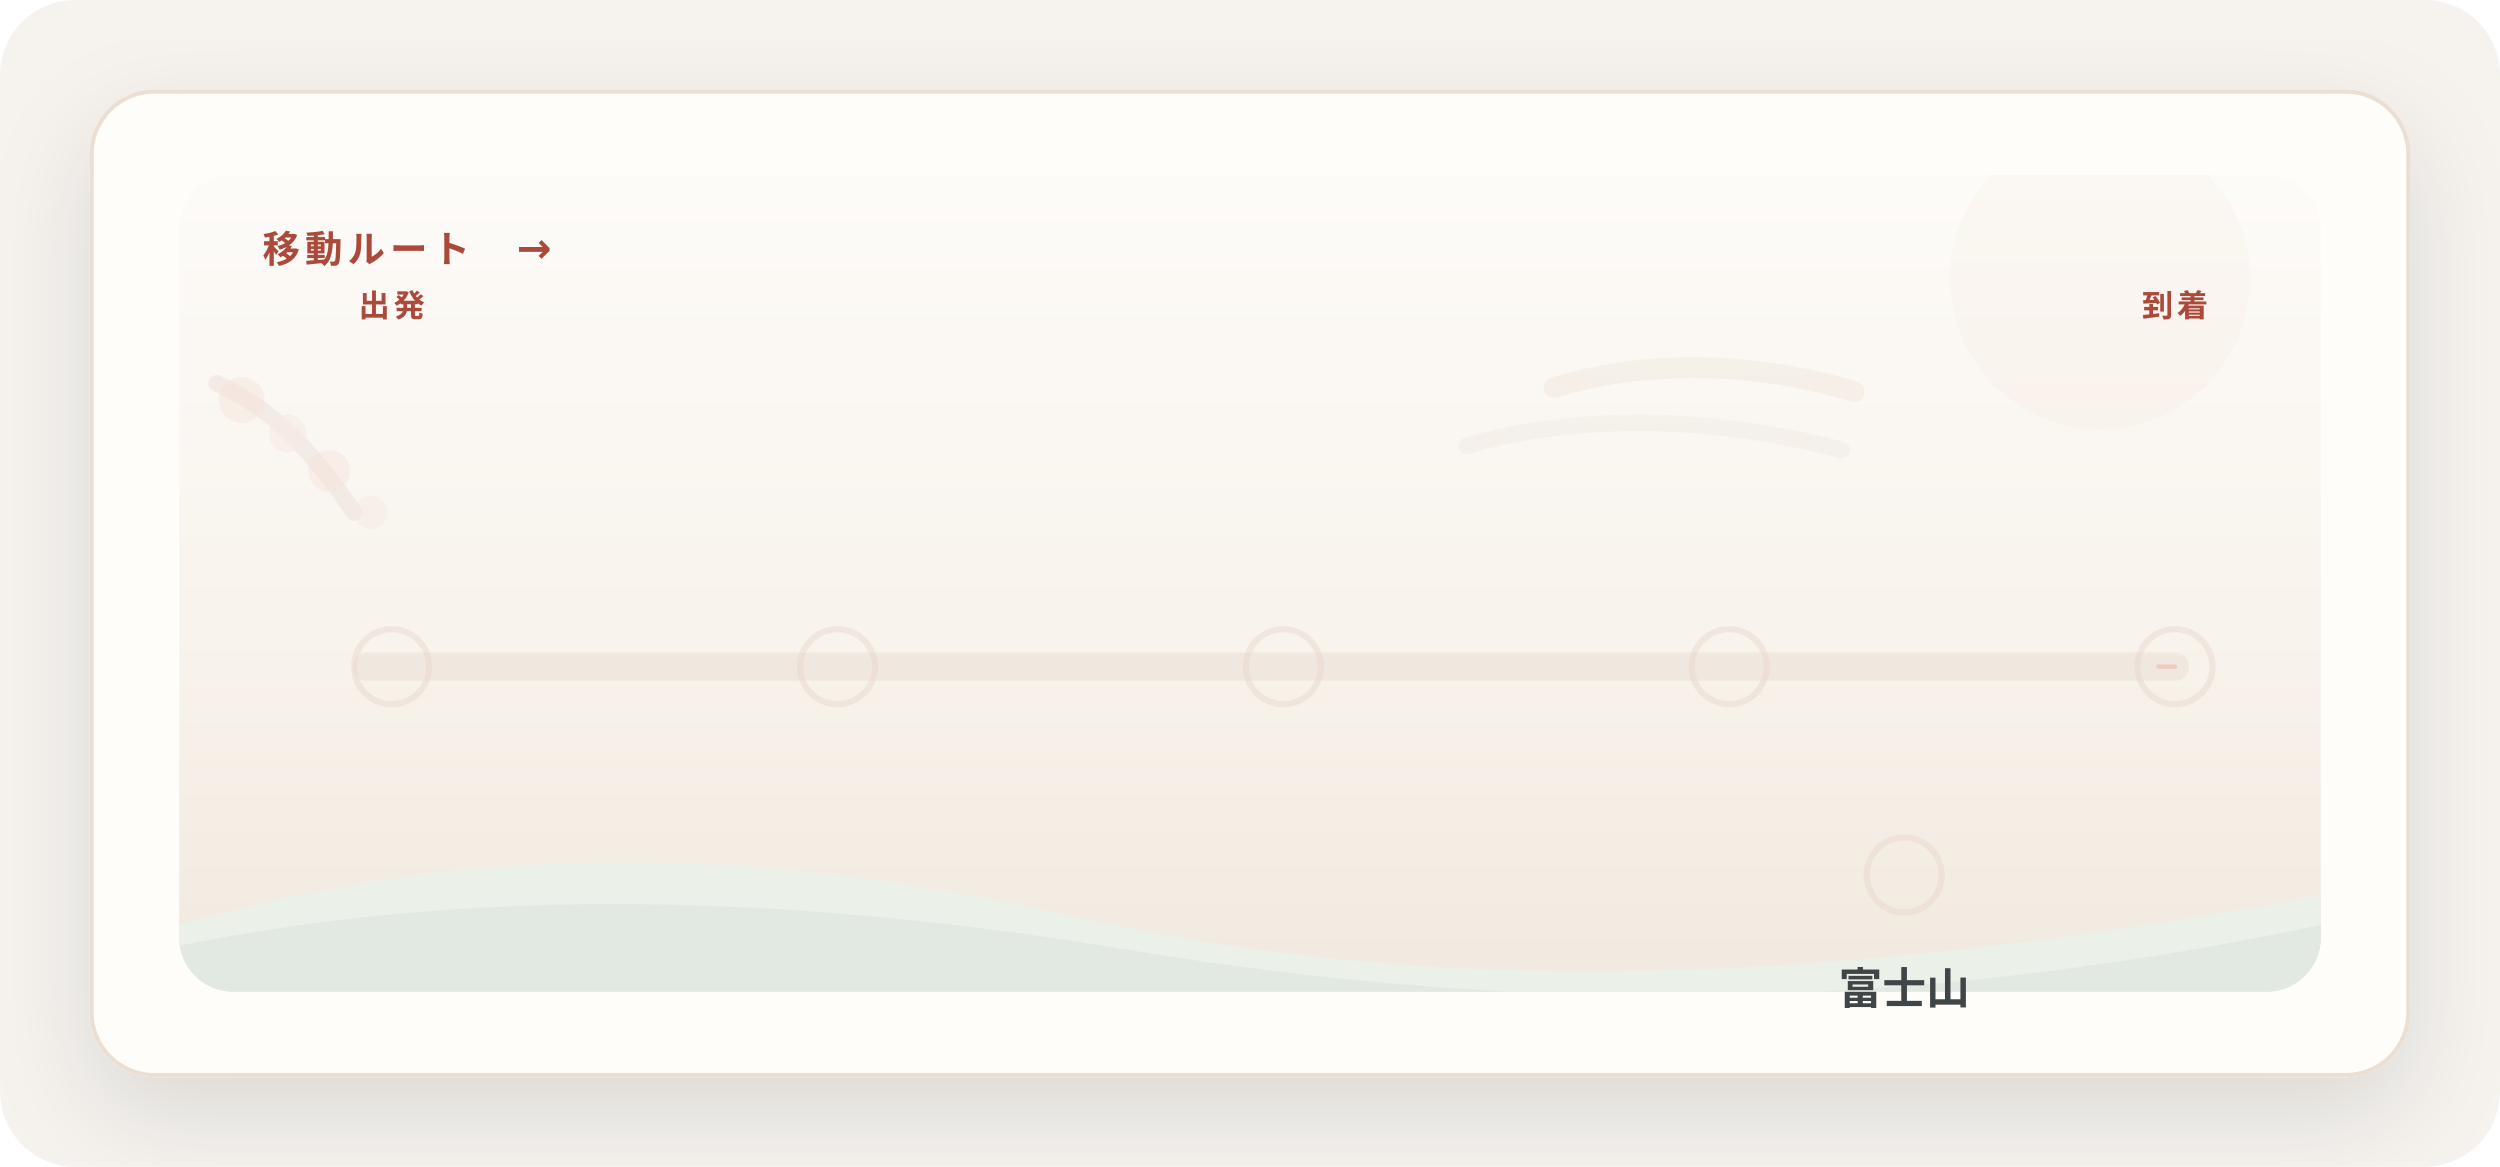
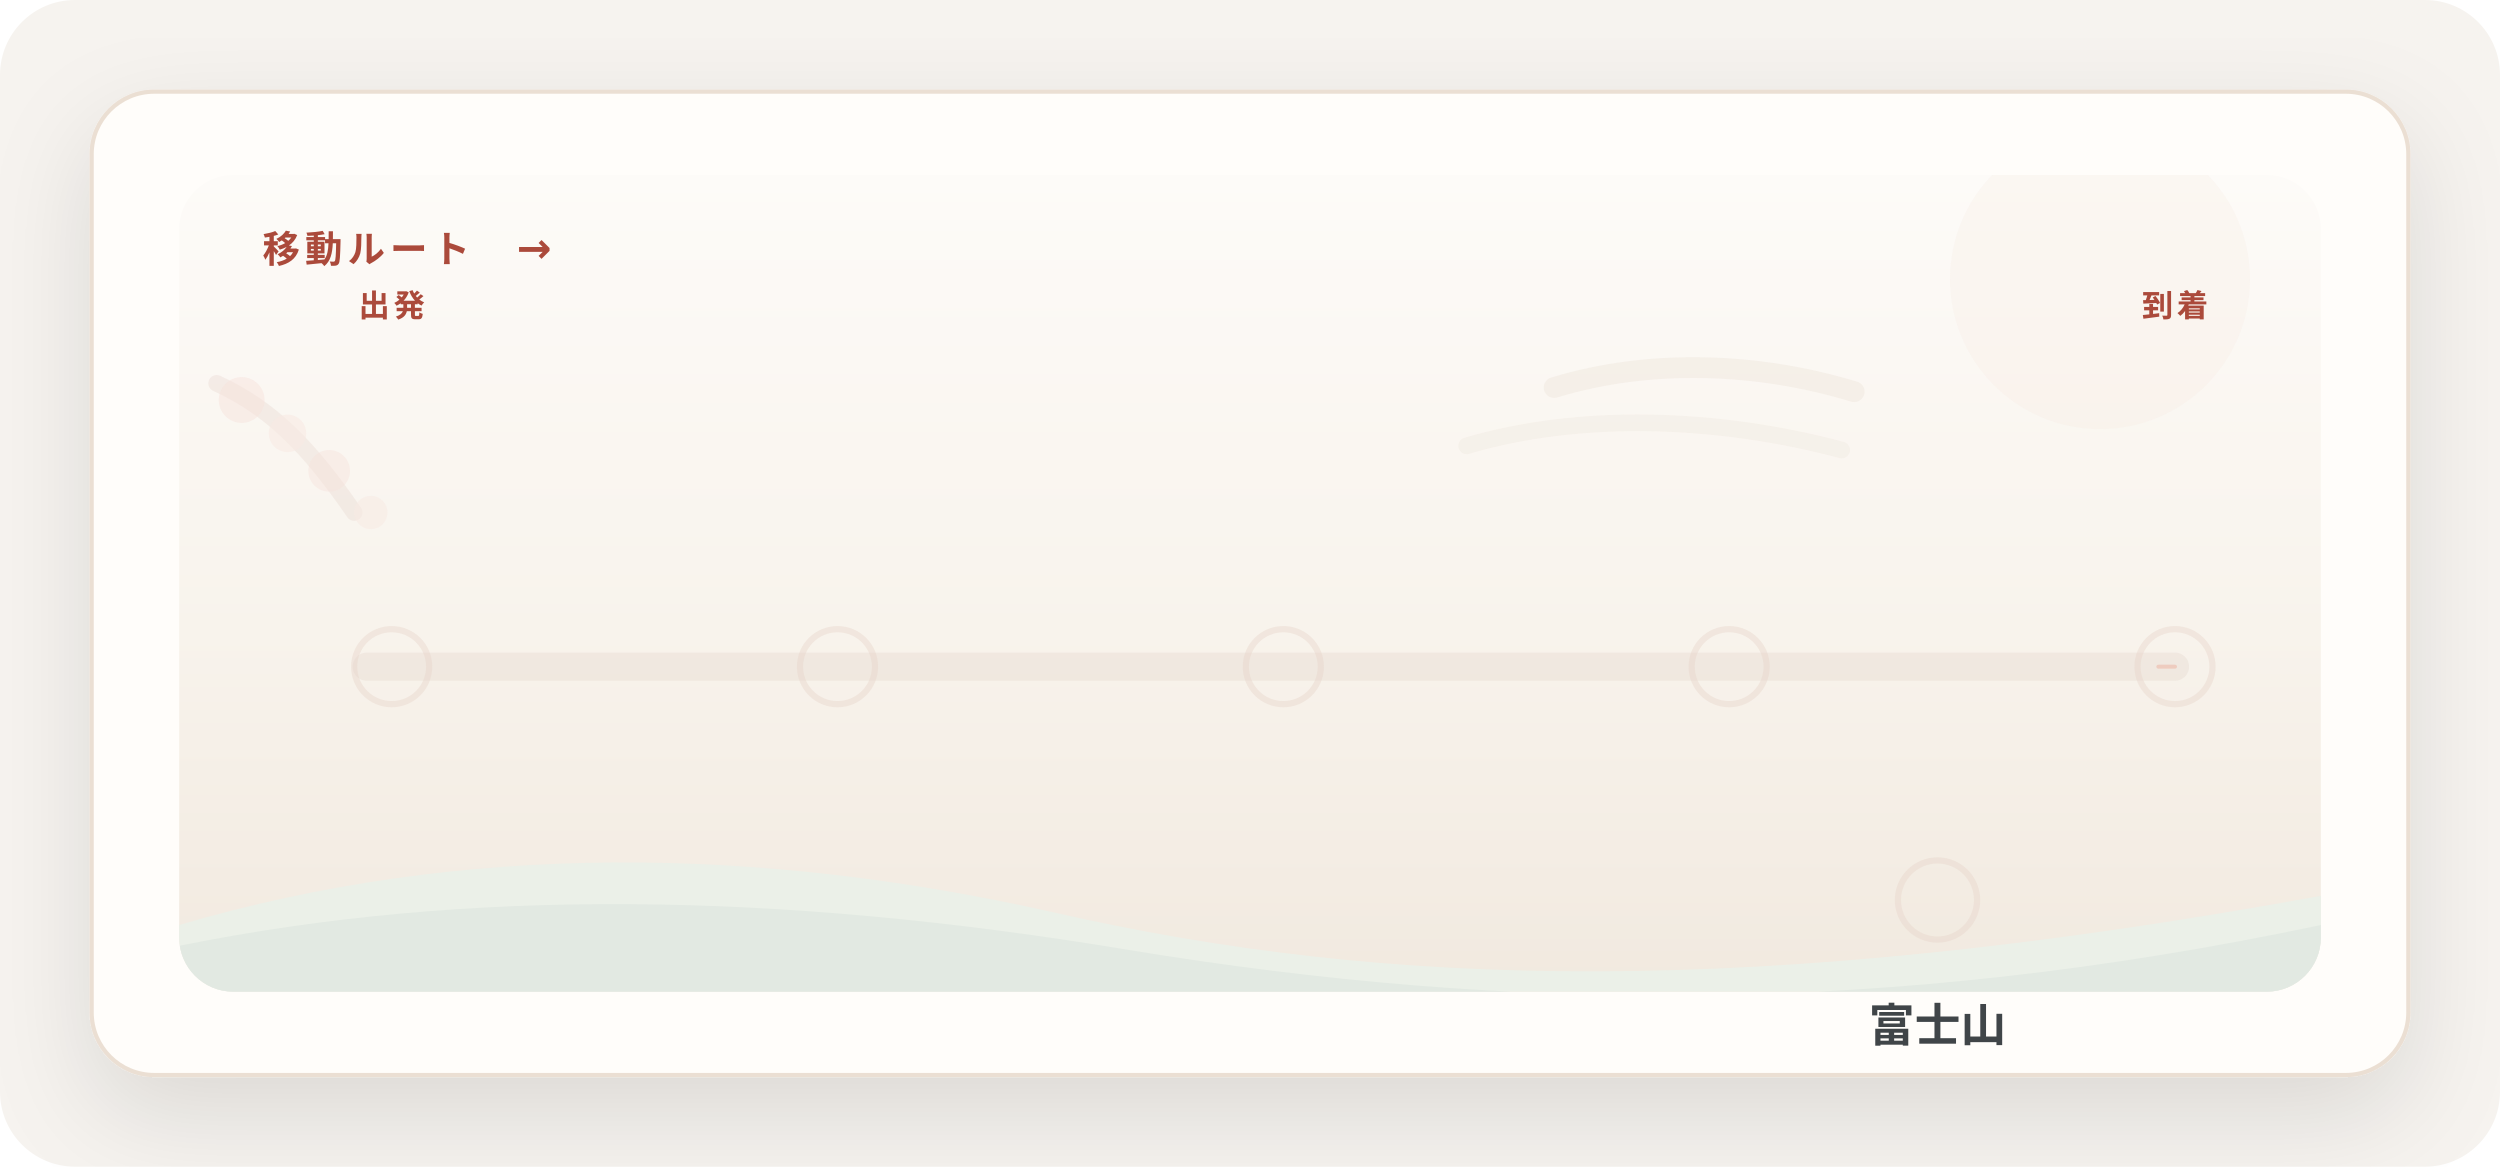
<svg xmlns="http://www.w3.org/2000/svg" viewBox="0 0 1200 560" role="img" aria-labelledby="title desc">
  <defs>
    <filter id="panelShadow" x="-14%" y="-14%" width="128%" height="128%">
      <feDropShadow dx="0" dy="18" stdDeviation="24" flood-color="#281d18" flood-opacity="0.11" />
    </filter>
    <linearGradient id="panelSky" x1="0" y1="0" x2="0" y2="1">
      <stop offset="0%" stop-color="#fdfbf8" />
      <stop offset="56%" stop-color="#f8f3ec" />
      <stop offset="100%" stop-color="#f1e9df" />
    </linearGradient>
    <linearGradient id="trackTint" x1="0" y1="0" x2="1" y2="0">
      <stop offset="0%" stop-color="#ab4a3b" />
      <stop offset="100%" stop-color="#ba5849" />
    </linearGradient>
    <clipPath id="panelClip">
      <rect x="86" y="84" width="1028" height="392" rx="26" />
    </clipPath>
    <style>
      .scene,
      .route-static,
      .tooltip,
      .stop-label {
        pointer-events: none;
      }

      .interactive {
        cursor: pointer;
      }

      .hit-area {
        fill: transparent;
        pointer-events: all;
      }

      .node,
      .node-halo,
      .route-main-animated,
      .progress-segment,
      .node-progress-track,
      .node-progress,
      .tooltip-ui,
      .branch-line,
      .fuji-node,
      .fuji-label {
        transition:
          opacity 180ms ease,
          fill 180ms ease,
          stroke 180ms ease,
          transform 180ms ease;
        transform-box: fill-box;
        transform-origin: center;
      }

      .progress-segment,
      .node-progress-track,
      .node-progress {
        fill: none;
      }

      .node-halo {
        opacity: 0;
      }

      .progress-segment {
        opacity: 0;
        stroke: #8e352b;
-         stroke-width: 7.6;
+         stroke-width: 7.2;
        stroke-linecap: round;
        stroke-linejoin: round;
      }

      .progress-segment--branch {
-         stroke-width: 3.3;
+         stroke-width: 3;
        stroke-dasharray: 6 8;
      }

      .progress-segment.is-complete {
        opacity: 1;
      }

      .route-stop .node-progress-track {
        opacity: 0.4;
        stroke: #e6d3c8;
        stroke-width: 3;
      }

      .route-stop .node-progress {
        opacity: 0;
        stroke: #8e352b;
        stroke-width: 3;
        stroke-linecap: round;
      }

      .route-stop.has-progress .node-progress {
        opacity: 1;
      }

      .route-stop.has-progress .node,
      .route-stop.has-progress .fuji-node {
        fill: #9e4335;
      }

      .route-stop.is-complete .node,
      .route-stop.is-complete .fuji-node {
        fill: #8e352b;
      }

      .route-stop.is-warning .node,
      .route-stop.is-warning .fuji-node {
        fill: #c28a43;
      }

      .route-stop.is-warning .node-progress {
        stroke: #c28a43;
      }

      .route-stop.is-locked .node,
      .route-stop.is-locked .fuji-node {
        fill: #d7cbc2;
      }

      .route-stop.is-locked .node-progress-track {
        opacity: 0.24;
      }

      .route-stop.is-current .node-halo {
        opacity: 0.12;
        transform: scale(1.16);
      }

      .route-main-animated {
        stroke-dasharray: 860;
        stroke-dashoffset: 860;
        animation: routeDraw 1280ms cubic-bezier(0.22, 1, 0.36, 1) 180ms forwards;
      }

      .branch-line {
        opacity: 0;
        animation: routeBranchReveal 460ms cubic-bezier(0.22, 1, 0.36, 1) 1120ms forwards;
      }

      .route-arrow {
        opacity: 0;
        animation: routeArrowIn 240ms ease forwards;
      }

      .route-arrow--1 {
        animation-delay: 880ms;
      }

      .route-arrow--2 {
        animation-delay: 980ms;
      }

      .route-arrow--3 {
        animation-delay: 1080ms;
      }

      .route-arrow--4 {
        animation-delay: 1180ms;
      }

      .node,
      .fuji-node {
        opacity: 0;
        animation: routeNodeIn 280ms cubic-bezier(0.22, 1, 0.36, 1) forwards;
      }

      .node--1 {
        animation-delay: 980ms;
      }

      .node--2 {
        animation-delay: 1060ms;
      }

      .node--3 {
        animation-delay: 1140ms;
      }

      .node--4 {
        animation-delay: 1220ms;
      }

      .node--5 {
        animation-delay: 1300ms;
      }

      .node--fuji {
        animation-delay: 1420ms;
      }

      .tooltip-ui {
        opacity: 0;
-         transform: translateY(8px);
+         transform: translateY(8px) scale(0.98);
+         filter: drop-shadow(0 14px 20px rgba(53, 35, 28, 0.12));
      }

      .interactive:hover .node,
-       .interactive:active .node {
+       .interactive:active .node,
+       .interactive:focus .node {
        fill: #8e352b;
        transform: scale(1.12);
      }

      .interactive:hover .node-halo,
-       .interactive:active .node-halo {
+       .interactive:active .node-halo,
+       .interactive:focus .node-halo {
        opacity: 0.18;
        transform: scale(1.28);
      }

      .interactive:hover .tooltip-ui,
-       .interactive:active .tooltip-ui {
+       .interactive:active .tooltip-ui,
+       .interactive:focus .tooltip-ui {
        opacity: 1;
-         transform: translateY(0);
+         transform: translateY(0) scale(1);
      }

      .branch-cluster:hover .branch-line,
      .branch-cluster:active .branch-line {
        stroke: #8e352b;
        opacity: 1;
      }

      .branch-cluster:hover .fuji-node,
      .branch-cluster:hover .fuji-label,
      .branch-cluster:active .fuji-node,
      .branch-cluster:active .fuji-label {
        stroke: #8e352b;
        fill: #8e352b;
      }

      .branch-cluster:hover .fuji-label,
      .branch-cluster:active .fuji-label {
        transform: translateY(-2px);
      }

      .branch-cluster:hover .fuji-label,
      .branch-cluster:active .fuji-label {
        fill: #8e352b;
      }

      .route-stop.is-celebrating .node,
      .route-stop.is-celebrating .fuji-node,
      .progress-segment.is-celebrating {
        animation-duration: 860ms;
        animation-timing-function: cubic-bezier(0.22, 1, 0.36, 1);
      }

      .route-stop.is-celebrating .node,
      .route-stop.is-celebrating .fuji-node {
        animation-name: routeStopCelebrate;
      }

      .route-stop.is-celebrating .node-progress {
        animation: routeRingCelebrate 860ms cubic-bezier(0.22, 1, 0.36, 1);
      }

      .progress-segment.is-celebrating {
        animation-name: routeSegmentCelebrate;
      }

      @keyframes routeDraw {
        to {
          stroke-dashoffset: 0;
        }
      }

      @keyframes routeBranchReveal {
        from {
          opacity: 0;
          transform: translateY(-4px);
        }

        to {
          opacity: 0.92;
          transform: translateY(0);
        }
      }

      @keyframes routeArrowIn {
        from {
          opacity: 0;
          transform: translateX(-8px);
        }

        to {
          opacity: 1;
          transform: translateX(0);
        }
      }

      @keyframes routeNodeIn {
        from {
          opacity: 0;
          transform: scale(0.72);
        }

        to {
          opacity: 1;
          transform: scale(1);
        }
      }

      @keyframes routeStopCelebrate {
        0%,
        100% {
          transform: scale(1);
        }

        38% {
          transform: scale(1.22);
        }
      }

      @keyframes routeSegmentCelebrate {
        0%,
        100% {
          opacity: 1;
          stroke-width: 9;
        }

        38% {
          opacity: 1;
          stroke-width: 12;
        }
      }

      @keyframes routeRingCelebrate {
        0%,
        100% {
          opacity: 1;
          stroke-width: 3;
        }

        38% {
          opacity: 1;
          stroke-width: 5;
        }
      }
    </style>
  </defs>
  <rect width="1200" height="560" rx="36" fill="#f6f3ef" />
  <g filter="url(#panelShadow)">
    <rect x="44" y="44" width="1112" height="472" rx="30" fill="#fffdfa" stroke="#ebdfd3" stroke-width="2" />
  </g>
  <g clip-path="url(#panelClip)" class="scene">
    <rect x="86" y="84" width="1028" height="392" rx="26" fill="url(#panelSky)" />
    <circle cx="1008" cy="134" r="72" fill="#f1dcd3" opacity="0.16" />
    <path d="M86 444C222 404 364 406 506 438C664 474 840 480 1114 430V476H86Z" fill="#ebf0e8" />
    <path d="M86 454C224 426 374 428 542 456C724 486 906 488 1114 444V476H86Z" fill="#e2e9e2" />
    <path d="M104 184C130 196 148 214 170 246" fill="none" stroke="#d5b7ae" stroke-width="8" stroke-linecap="round" opacity="0.18" />
    <circle cx="116" cy="192" r="11" fill="#f6e1db" opacity="0.48" />
    <circle cx="138" cy="208" r="9" fill="#f8e9e3" opacity="0.56" />
    <circle cx="158" cy="226" r="10" fill="#f6e1db" opacity="0.44" />
    <circle cx="178" cy="246" r="8" fill="#f8e9e3" opacity="0.52" />
    <path d="M746 186C792 172 844 174 890 188" fill="none" stroke="#ebe1d6" stroke-width="10" stroke-linecap="round" opacity="0.36" />
    <path d="M704 214C758 198 824 200 884 216" fill="none" stroke="#ebe1d6" stroke-width="8" stroke-linecap="round" opacity="0.28" />
  </g>
  <g class="route-static" font-family="'Hiragino Sans', 'Yu Gothic', sans-serif">
    <text x="126" y="126" fill="#ab4a3b" font-size="18" font-weight="700" letter-spacing="2.4">移動ルート</text>
    <text x="248" y="126" fill="#ab4a3b" font-size="20" font-weight="700">→</text>
    <text x="188" y="152" text-anchor="middle" fill="#ab4a3b" font-size="15" font-weight="700" letter-spacing="1.8">出発</text>
    <text x="1044" y="152" text-anchor="middle" fill="#ab4a3b" font-size="15" font-weight="700" letter-spacing="1.8">到着</text>
  </g>
  <g class="route-static" fill="none" stroke-linecap="round" stroke-linejoin="round">
    <path d="M176 320H1044" stroke="#b79d90" stroke-width="13.5" opacity="0.12" />
-     <path class="route-main-animated" d="M176 320H1044" stroke="url(#trackTint)" stroke-width="6.8" />
-     <path class="route-main-animated" d="M176 320H1044" stroke="#eb9a84" stroke-width="2.1" opacity="0.36" />
+     <path class="route-main-animated" d="M176 320H1044" stroke="url(#trackTint)" stroke-width="6.4" />
+     <path class="route-main-animated" d="M176 320H1044" stroke="#eb9a84" stroke-width="1.9" opacity="0.36" />
    <path id="route-progress-kyoto" class="progress-segment" d="M188 320H402" />
    <path id="route-progress-odawara" class="progress-segment" d="M402 320H616" />
    <path id="route-progress-hakone" class="progress-segment" d="M616 320H830" />
    <path id="route-progress-tokyo" class="progress-segment" d="M830 320H1044" />
-     <path class="route-arrow route-arrow--1" d="M285 312L294 320L285 328" stroke="#8e352b" stroke-width="3.4" />
-     <path class="route-arrow route-arrow--2" d="M499 312L508 320L499 328" stroke="#8e352b" stroke-width="3.4" />
-     <path class="route-arrow route-arrow--3" d="M713 312L722 320L713 328" stroke="#8e352b" stroke-width="3.4" />
-     <path class="route-arrow route-arrow--4" d="M927 312L936 320L927 328" stroke="#8e352b" stroke-width="3.4" />
+     <path class="route-arrow route-arrow--1" d="M286 313L294 320L286 327" stroke="#8e352b" stroke-width="3.1" />
+     <path class="route-arrow route-arrow--2" d="M500 313L508 320L500 327" stroke="#8e352b" stroke-width="3.1" />
+     <path class="route-arrow route-arrow--3" d="M714 313L722 320L714 327" stroke="#8e352b" stroke-width="3.1" />
+     <path class="route-arrow route-arrow--4" d="M928 313L936 320L928 327" stroke="#8e352b" stroke-width="3.1" />
  </g>
  <g class="interactive route-stop" id="route-stop-osaka" data-scroll-day="1" tabindex="0" role="link" aria-label="1日目のチェックリストを開く" transform="translate(188 320)">
-     <circle class="hit-area" r="40" />
+     <circle class="hit-area" r="46" />
    <g transform="translate(-88 -112)">
      <g class="tooltip-ui tooltip">
        <rect x="0" y="0" width="176" height="58" rx="18" fill="#fff8f3" stroke="#e2c6b8" stroke-width="1.4" />
        <path d="M82 58L88 66L94 58Z" fill="#fff8f3" stroke="#e2c6b8" stroke-width="1.4" stroke-linejoin="round" />
        <text x="88" y="24" text-anchor="middle" fill="#2b2f31" font-family="'Hiragino Sans', 'Yu Gothic', sans-serif" font-size="18" font-weight="600">大阪</text>
        <text x="88" y="42" text-anchor="middle" fill="#6b7374" font-family="'Hiragino Sans', 'Yu Gothic', sans-serif" font-size="12.5" font-weight="600">1日目・3日目の拠点</text>
      </g>
    </g>
    <circle class="node-progress-track" r="18" />
    <circle class="node-progress" r="18" data-circumference="113.097" stroke-dasharray="113.097" stroke-dashoffset="113.097" transform="rotate(-90)" />
    <circle class="node-halo" r="23.5" fill="#ab4a3b" />
    <circle class="node node--1" r="12.7" fill="#b25041" stroke="#fffdfa" stroke-width="4" />
  </g>
  <g class="interactive route-stop" id="route-stop-kyoto" data-scroll-day="2" tabindex="0" role="link" aria-label="2日目のチェックリストを開く" transform="translate(402 320)">
-     <circle class="hit-area" r="40" />
+     <circle class="hit-area" r="46" />
    <g transform="translate(-94 -112)">
      <g class="tooltip-ui tooltip">
        <rect x="0" y="0" width="188" height="58" rx="18" fill="#fff8f3" stroke="#e2c6b8" stroke-width="1.4" />
        <path d="M88 58L94 66L100 58Z" fill="#fff8f3" stroke="#e2c6b8" stroke-width="1.4" stroke-linejoin="round" />
        <text x="94" y="24" text-anchor="middle" fill="#2b2f31" font-family="'Hiragino Sans', 'Yu Gothic', sans-serif" font-size="18" font-weight="600">京都</text>
        <text x="94" y="42" text-anchor="middle" fill="#6b7374" font-family="'Hiragino Sans', 'Yu Gothic', sans-serif" font-size="12.5" font-weight="600">2日目・文化と自然</text>
      </g>
    </g>
    <circle class="node-progress-track" r="18" />
    <circle class="node-progress" r="18" data-circumference="113.097" stroke-dasharray="113.097" stroke-dashoffset="113.097" transform="rotate(-90)" />
    <circle class="node-halo" r="23" fill="#ab4a3b" />
    <circle class="node node--2" r="12.4" fill="#b25041" stroke="#fffdfa" stroke-width="4" />
  </g>
  <g class="interactive route-stop" id="route-stop-odawara" data-scroll-day="4" tabindex="0" role="link" aria-label="4日目のチェックリストを開く" transform="translate(616 320)">
-     <circle class="hit-area" r="38" />
+     <circle class="hit-area" r="42" />
    <g transform="translate(-88 -112)">
      <g class="tooltip-ui tooltip">
        <rect x="0" y="0" width="176" height="58" rx="18" fill="#fff8f3" stroke="#e2c6b8" stroke-width="1.4" />
        <path d="M82 58L88 66L94 58Z" fill="#fff8f3" stroke="#e2c6b8" stroke-width="1.4" stroke-linejoin="round" />
        <text x="88" y="24" text-anchor="middle" fill="#2b2f31" font-family="'Hiragino Sans', 'Yu Gothic', sans-serif" font-size="18" font-weight="600">小田原</text>
        <text x="88" y="42" text-anchor="middle" fill="#6b7374" font-family="'Hiragino Sans', 'Yu Gothic', sans-serif" font-size="12.5" font-weight="600">4日目・乗り換え</text>
      </g>
    </g>
    <circle class="node-progress-track" r="18" />
    <circle class="node-progress" r="18" data-circumference="113.097" stroke-dasharray="113.097" stroke-dashoffset="113.097" transform="rotate(-90)" />
    <circle class="node-halo" r="21" fill="#ab4a3b" />
    <circle class="node node--3" r="10.9" fill="#b25041" stroke="#fffdfa" stroke-width="4" />
  </g>
  <g class="branch-cluster">
-     <path class="branch-line" d="M830 332C836 378 868 404 914 420" fill="none" stroke="#d0a08f" stroke-width="3.1" stroke-dasharray="6 8" stroke-linecap="round" stroke-linejoin="round" opacity="0.92" />
-     <path id="route-progress-fuji" class="progress-segment progress-segment--branch" d="M830 332C836 378 868 404 914 420" />
+     <path class="branch-line" d="M830 332C840 382 882 414 930 432" fill="none" stroke="#d0a08f" stroke-width="2.9" stroke-dasharray="6 8" stroke-linecap="round" stroke-linejoin="round" opacity="0.92" />
+     <path id="route-progress-fuji" class="progress-segment progress-segment--branch" d="M830 332C840 382 882 414 930 432" />
    <g class="interactive route-stop" id="route-stop-hakone" data-scroll-day="4" tabindex="0" role="link" aria-label="4日目のチェックリストを開く" transform="translate(830 320)">
-       <circle class="hit-area" r="41" />
+       <circle class="hit-area" r="46" />
      <g transform="translate(-98 -112)">
        <g class="tooltip-ui tooltip">
          <rect x="0" y="0" width="196" height="58" rx="18" fill="#fff8f3" stroke="#e2c6b8" stroke-width="1.4" />
          <path d="M92 58L98 66L104 58Z" fill="#fff8f3" stroke="#e2c6b8" stroke-width="1.4" stroke-linejoin="round" />
          <text x="98" y="24" text-anchor="middle" fill="#2b2f31" font-family="'Hiragino Sans', 'Yu Gothic', sans-serif" font-size="18" font-weight="600">箱根</text>
          <text x="98" y="42" text-anchor="middle" fill="#6b7374" font-family="'Hiragino Sans', 'Yu Gothic', sans-serif" font-size="12.5" font-weight="600">4-5日目・景色と滞在</text>
        </g>
      </g>
      <circle class="node-progress-track" r="18" />
      <circle class="node-progress" r="18" data-circumference="113.097" stroke-dasharray="113.097" stroke-dashoffset="113.097" transform="rotate(-90)" />
      <circle class="node-halo" r="22.5" fill="#ab4a3b" />
      <circle class="node node--4" r="12.1" fill="#b25041" stroke="#fffdfa" stroke-width="4" />
    </g>
-     <g class="interactive route-stop fuji-group" id="route-stop-fuji" data-scroll-day="6" tabindex="0" role="link" aria-label="6日目のチェックリストを開く" transform="translate(914 420)">
-       <circle class="hit-area" r="40" />
-       <g transform="translate(-88 -110)">
+     <g class="interactive route-stop fuji-group" id="route-stop-fuji" data-scroll-day="6" tabindex="0" role="link" aria-label="6日目のチェックリストを開く" transform="translate(930 432)">
+       <circle class="hit-area" r="44" />
+       <g transform="translate(-94 -114)">
        <g class="tooltip-ui tooltip">
-           <rect x="0" y="0" width="176" height="58" rx="18" fill="#fff8f3" stroke="#e2c6b8" stroke-width="1.4" />
-           <path d="M82 58L88 66L94 58Z" fill="#fff8f3" stroke="#e2c6b8" stroke-width="1.4" stroke-linejoin="round" />
-           <text x="88" y="24" text-anchor="middle" fill="#2b2f31" font-family="'Hiragino Sans', 'Yu Gothic', sans-serif" font-size="18" font-weight="600">富士山</text>
-           <text x="88" y="42" text-anchor="middle" fill="#6b7374" font-family="'Hiragino Sans', 'Yu Gothic', sans-serif" font-size="12.5" font-weight="600">6日目・景色の寄り道</text>
+           <rect x="0" y="0" width="188" height="58" rx="18" fill="#fff8f3" stroke="#e2c6b8" stroke-width="1.4" />
+           <path d="M88 58L94 66L100 58Z" fill="#fff8f3" stroke="#e2c6b8" stroke-width="1.4" stroke-linejoin="round" />
+           <text x="94" y="24" text-anchor="middle" fill="#2b2f31" font-family="'Hiragino Sans', 'Yu Gothic', sans-serif" font-size="18" font-weight="600">富士山</text>
+           <text x="94" y="42" text-anchor="middle" fill="#6b7374" font-family="'Hiragino Sans', 'Yu Gothic', sans-serif" font-size="12.5" font-weight="600">6日目・景色の見どころ</text>
        </g>
      </g>
-       <circle class="node-progress-track" r="18" />
-       <circle class="node-progress" r="18" data-circumference="113.097" stroke-dasharray="113.097" stroke-dashoffset="113.097" transform="rotate(-90)" />
-       <circle class="node-halo" r="23" fill="#d0a08f" />
-       <circle class="fuji-node node--fuji" r="12.4" fill="#d0a08f" stroke="#fffdfa" stroke-width="4" />
-       <text class="fuji-label" x="0" y="62" text-anchor="middle" fill="#404548" font-family="'Hiragino Sans', 'Yu Gothic', sans-serif" font-size="21" font-weight="600">富士山</text>
+       <circle class="node-progress-track" r="19" />
+       <circle class="node-progress" r="19" data-circumference="119.381" stroke-dasharray="119.381" stroke-dashoffset="119.381" transform="rotate(-90)" />
+       <circle class="node-halo" r="25.5" fill="#d0a08f" />
+       <circle class="fuji-node node--fuji" r="14.2" fill="#d0a08f" stroke="#fffdfa" stroke-width="4" />
+       <text class="fuji-label" x="0" y="68" text-anchor="middle" fill="#404548" font-family="'Hiragino Sans', 'Yu Gothic', sans-serif" font-size="22" font-weight="600">富士山</text>
    </g>
  </g>
  <g class="interactive route-stop" id="route-stop-tokyo" data-scroll-day="7" tabindex="0" role="link" aria-label="7日目のチェックリストを開く" transform="translate(1044 320)">
-     <circle class="hit-area" r="40" />
+     <circle class="hit-area" r="46" />
    <g transform="translate(-94 -112)">
      <g class="tooltip-ui tooltip">
        <rect x="0" y="0" width="188" height="58" rx="18" fill="#fff8f3" stroke="#e2c6b8" stroke-width="1.4" />
        <path d="M88 58L94 66L100 58Z" fill="#fff8f3" stroke="#e2c6b8" stroke-width="1.4" stroke-linejoin="round" />
        <text x="94" y="24" text-anchor="middle" fill="#2b2f31" font-family="'Hiragino Sans', 'Yu Gothic', sans-serif" font-size="18" font-weight="600">東京</text>
        <text x="94" y="42" text-anchor="middle" fill="#6b7374" font-family="'Hiragino Sans', 'Yu Gothic', sans-serif" font-size="12.5" font-weight="600">7-9日目・旅の締め</text>
      </g>
    </g>
    <circle class="node-progress-track" r="18" />
    <circle class="node-progress" r="18" data-circumference="113.097" stroke-dasharray="113.097" stroke-dashoffset="113.097" transform="rotate(-90)" />
    <circle class="node-halo" r="23.5" fill="#ab4a3b" />
    <circle class="node node--5" r="12.8" fill="#b25041" stroke="#fffdfa" stroke-width="4" />
  </g>
</svg>
